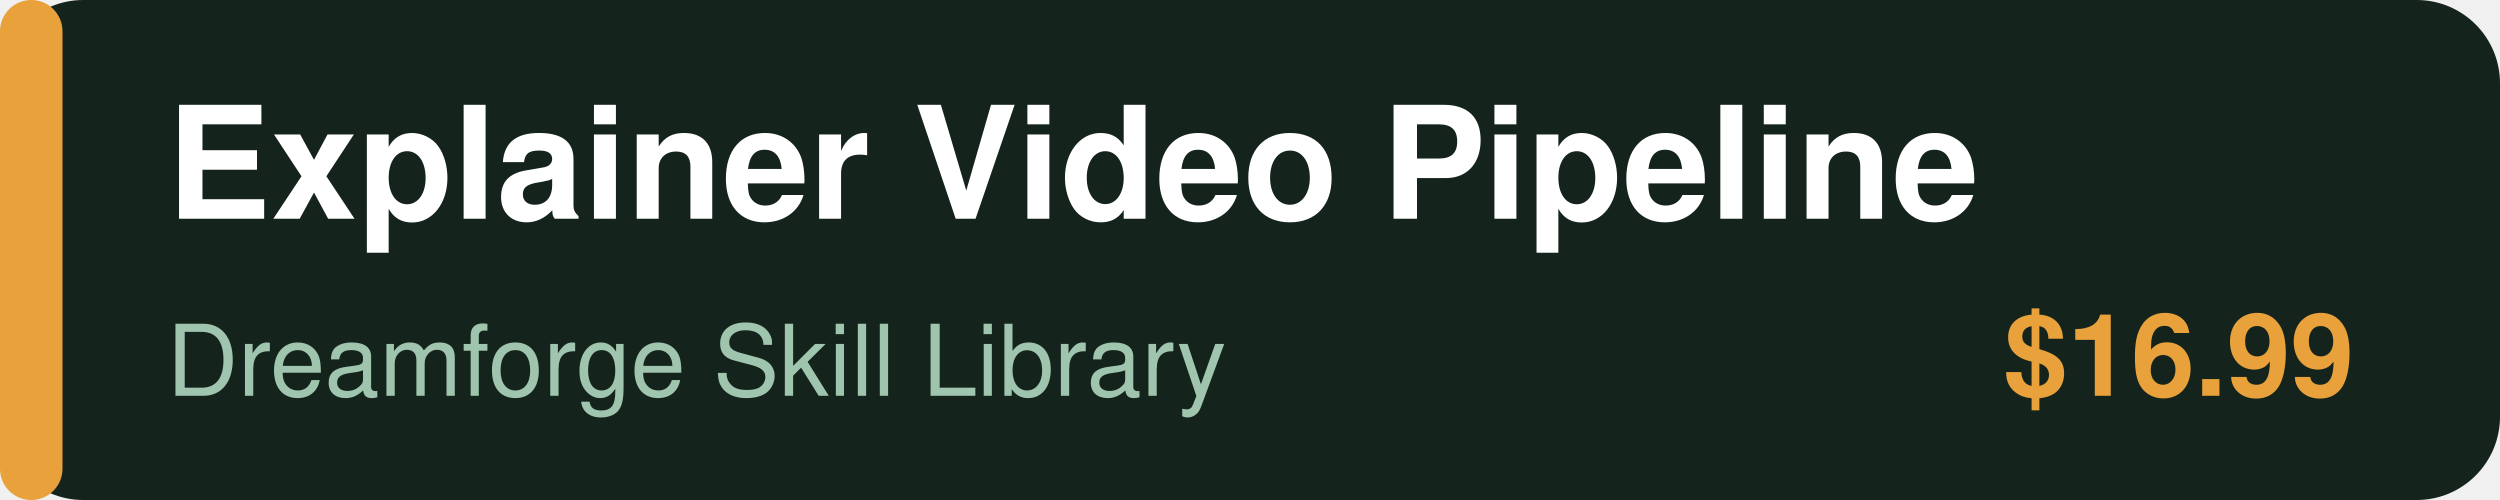
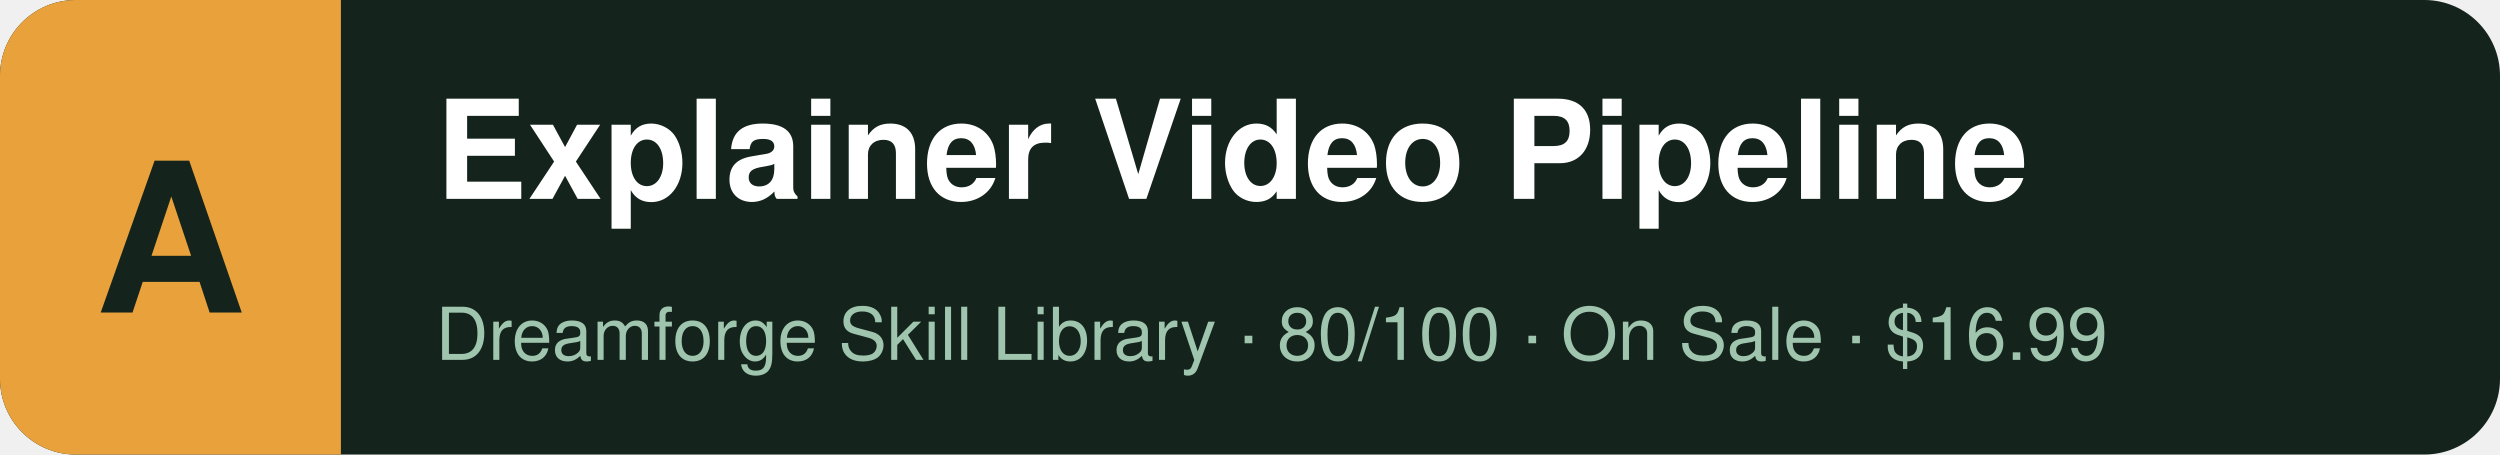
- <svg xmlns="http://www.w3.org/2000/svg" width="240" height="48" viewBox="0 0 240 48" role="img" aria-label="Explainer Video Pipeline — Dreamforge Skill Library">
-   <rect width="240" height="48" rx="8" fill="#14231b" />
-   <rect width="6" height="48" rx="3" fill="#e9a13b" />
-   <text x="16" y="21" font-family="Segoe UI, Helvetica, Arial, sans-serif" font-size="15.0" font-weight="700" fill="#ffffff">Explainer Video Pipeline</text>
-   <text x="16" y="38" font-family="Segoe UI, Helvetica, Arial, sans-serif" font-size="9.5" fill="#9fc5ae">Dreamforge Skill Library</text>
-   <text x="226" y="38" text-anchor="end" font-family="Segoe UI, Helvetica, Arial, sans-serif" font-size="11" font-weight="700" fill="#e9a13b">$16.99</text>
+ <svg xmlns="http://www.w3.org/2000/svg" width="264" height="48" viewBox="0 0 264 48" role="img" aria-label="Explainer Video Pipeline — grade A, completeness 80/100, On Sale — Dreamforge Skill Library">
+   <rect width="264" height="48" rx="8" fill="#14231b" />
+   <path d="M8 0 h28 v48 h-28 a8 8 0 0 1 -8 -8 v-32 a8 8 0 0 1 8 -8 z" fill="#e9a13b" />
+   <text x="18" y="33" text-anchor="middle" font-family="Segoe UI, Helvetica, Arial, sans-serif" font-size="22" font-weight="800" fill="#14231b">A</text>
+   <text x="46" y="21" font-family="Segoe UI, Helvetica, Arial, sans-serif" font-size="14.5" font-weight="700" fill="#ffffff">Explainer Video Pipeline</text>
+   <text x="46" y="38" font-family="Segoe UI, Helvetica, Arial, sans-serif" font-size="7.7" fill="#9fc5ae">Dreamforge Skill Library · 80/100 · On Sale · $16.99</text>
</svg>
